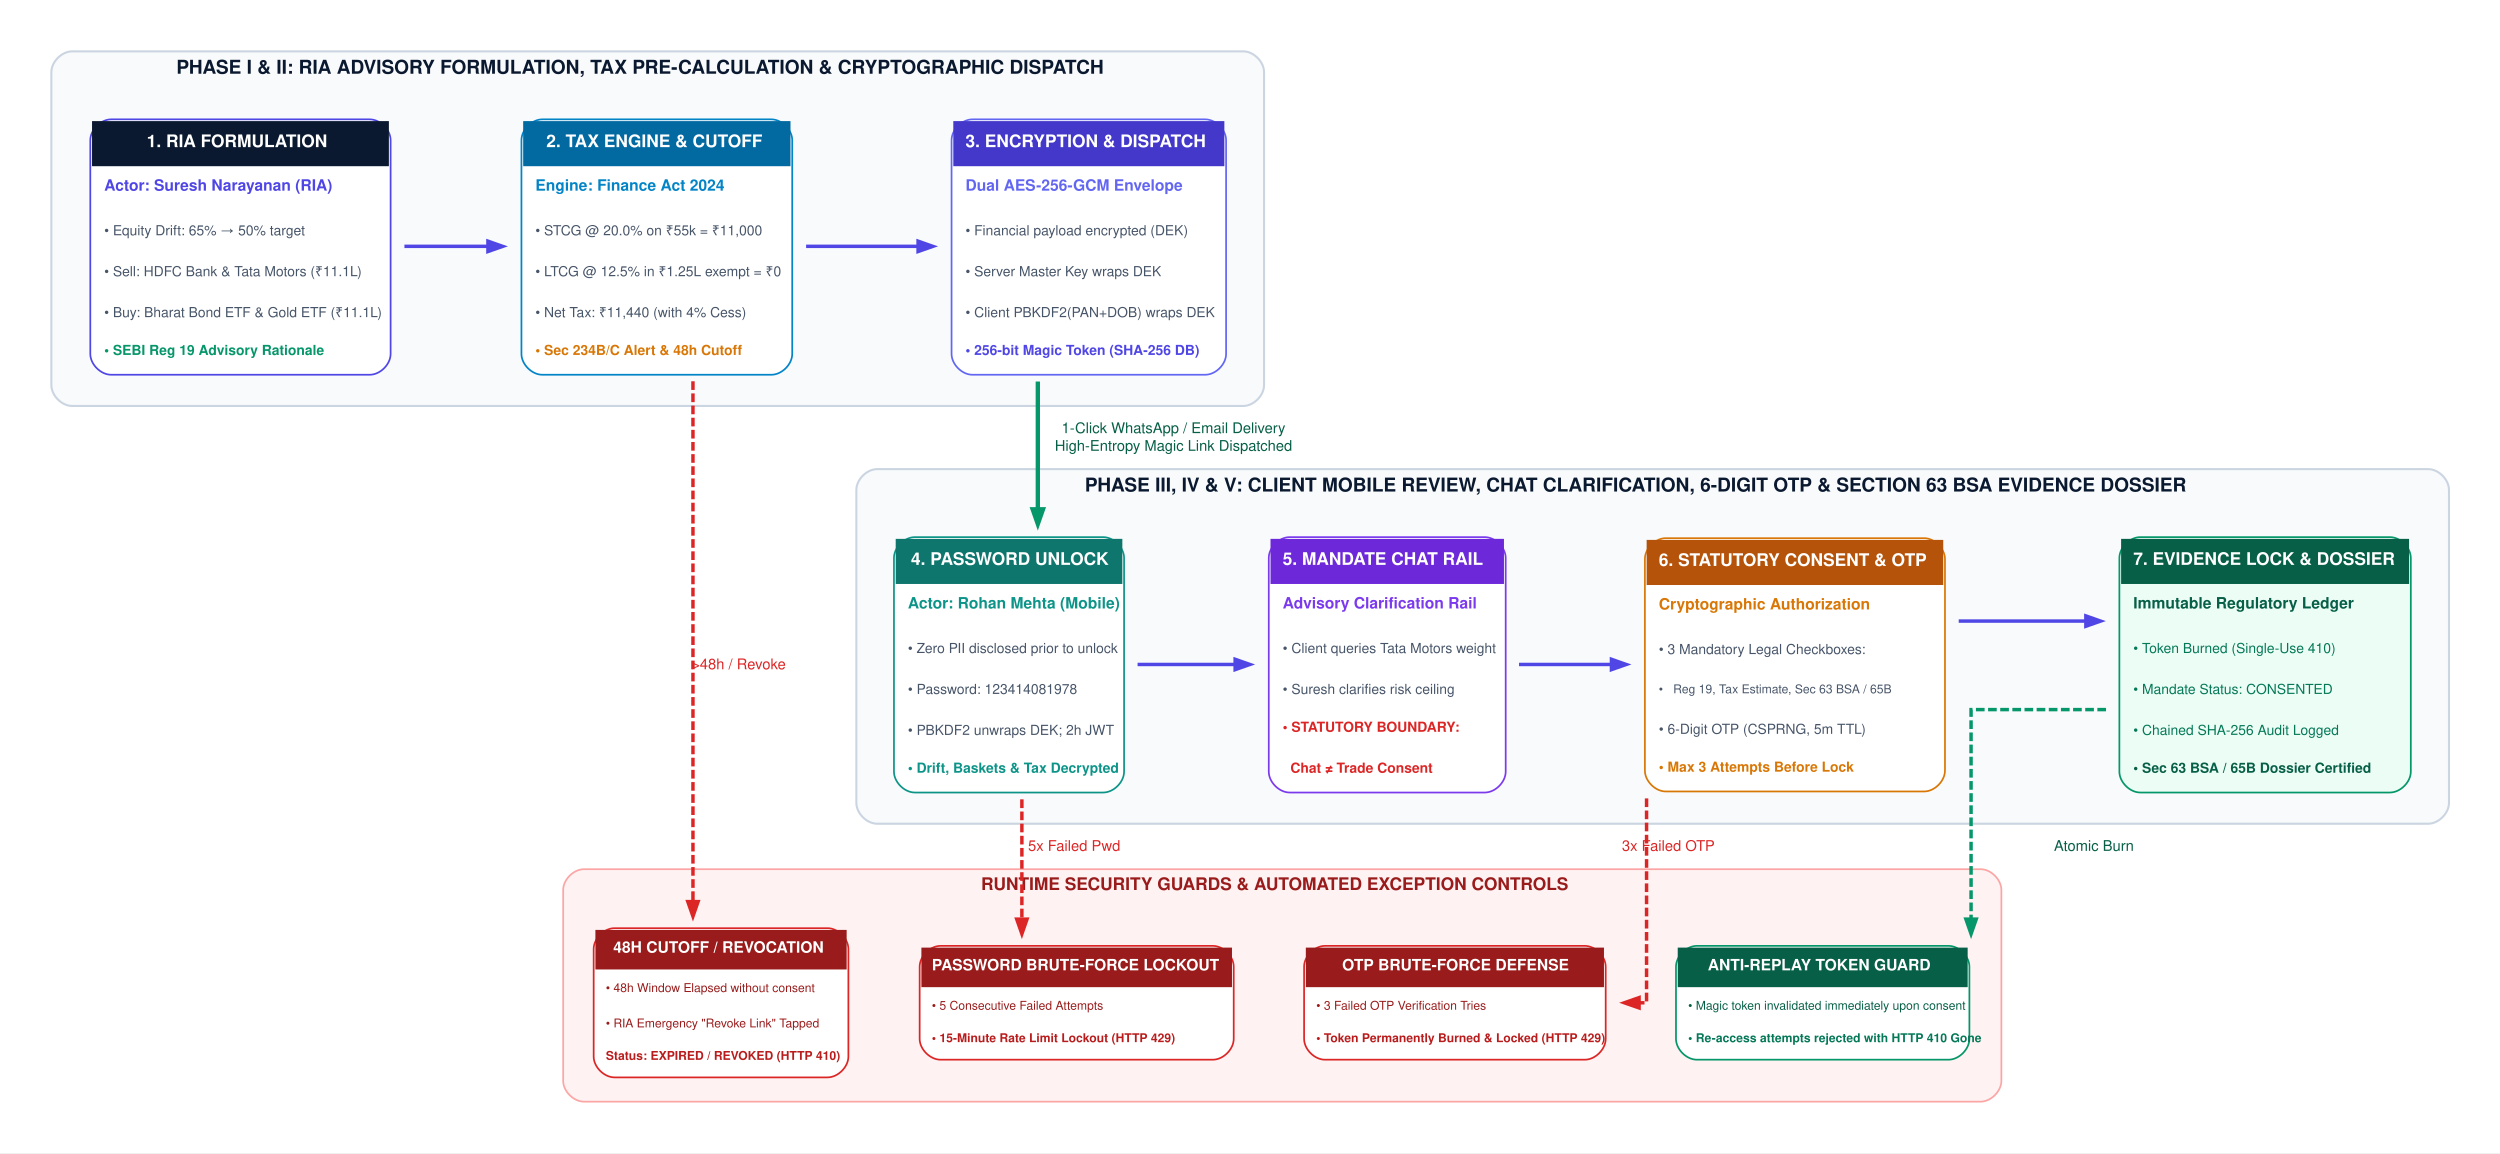
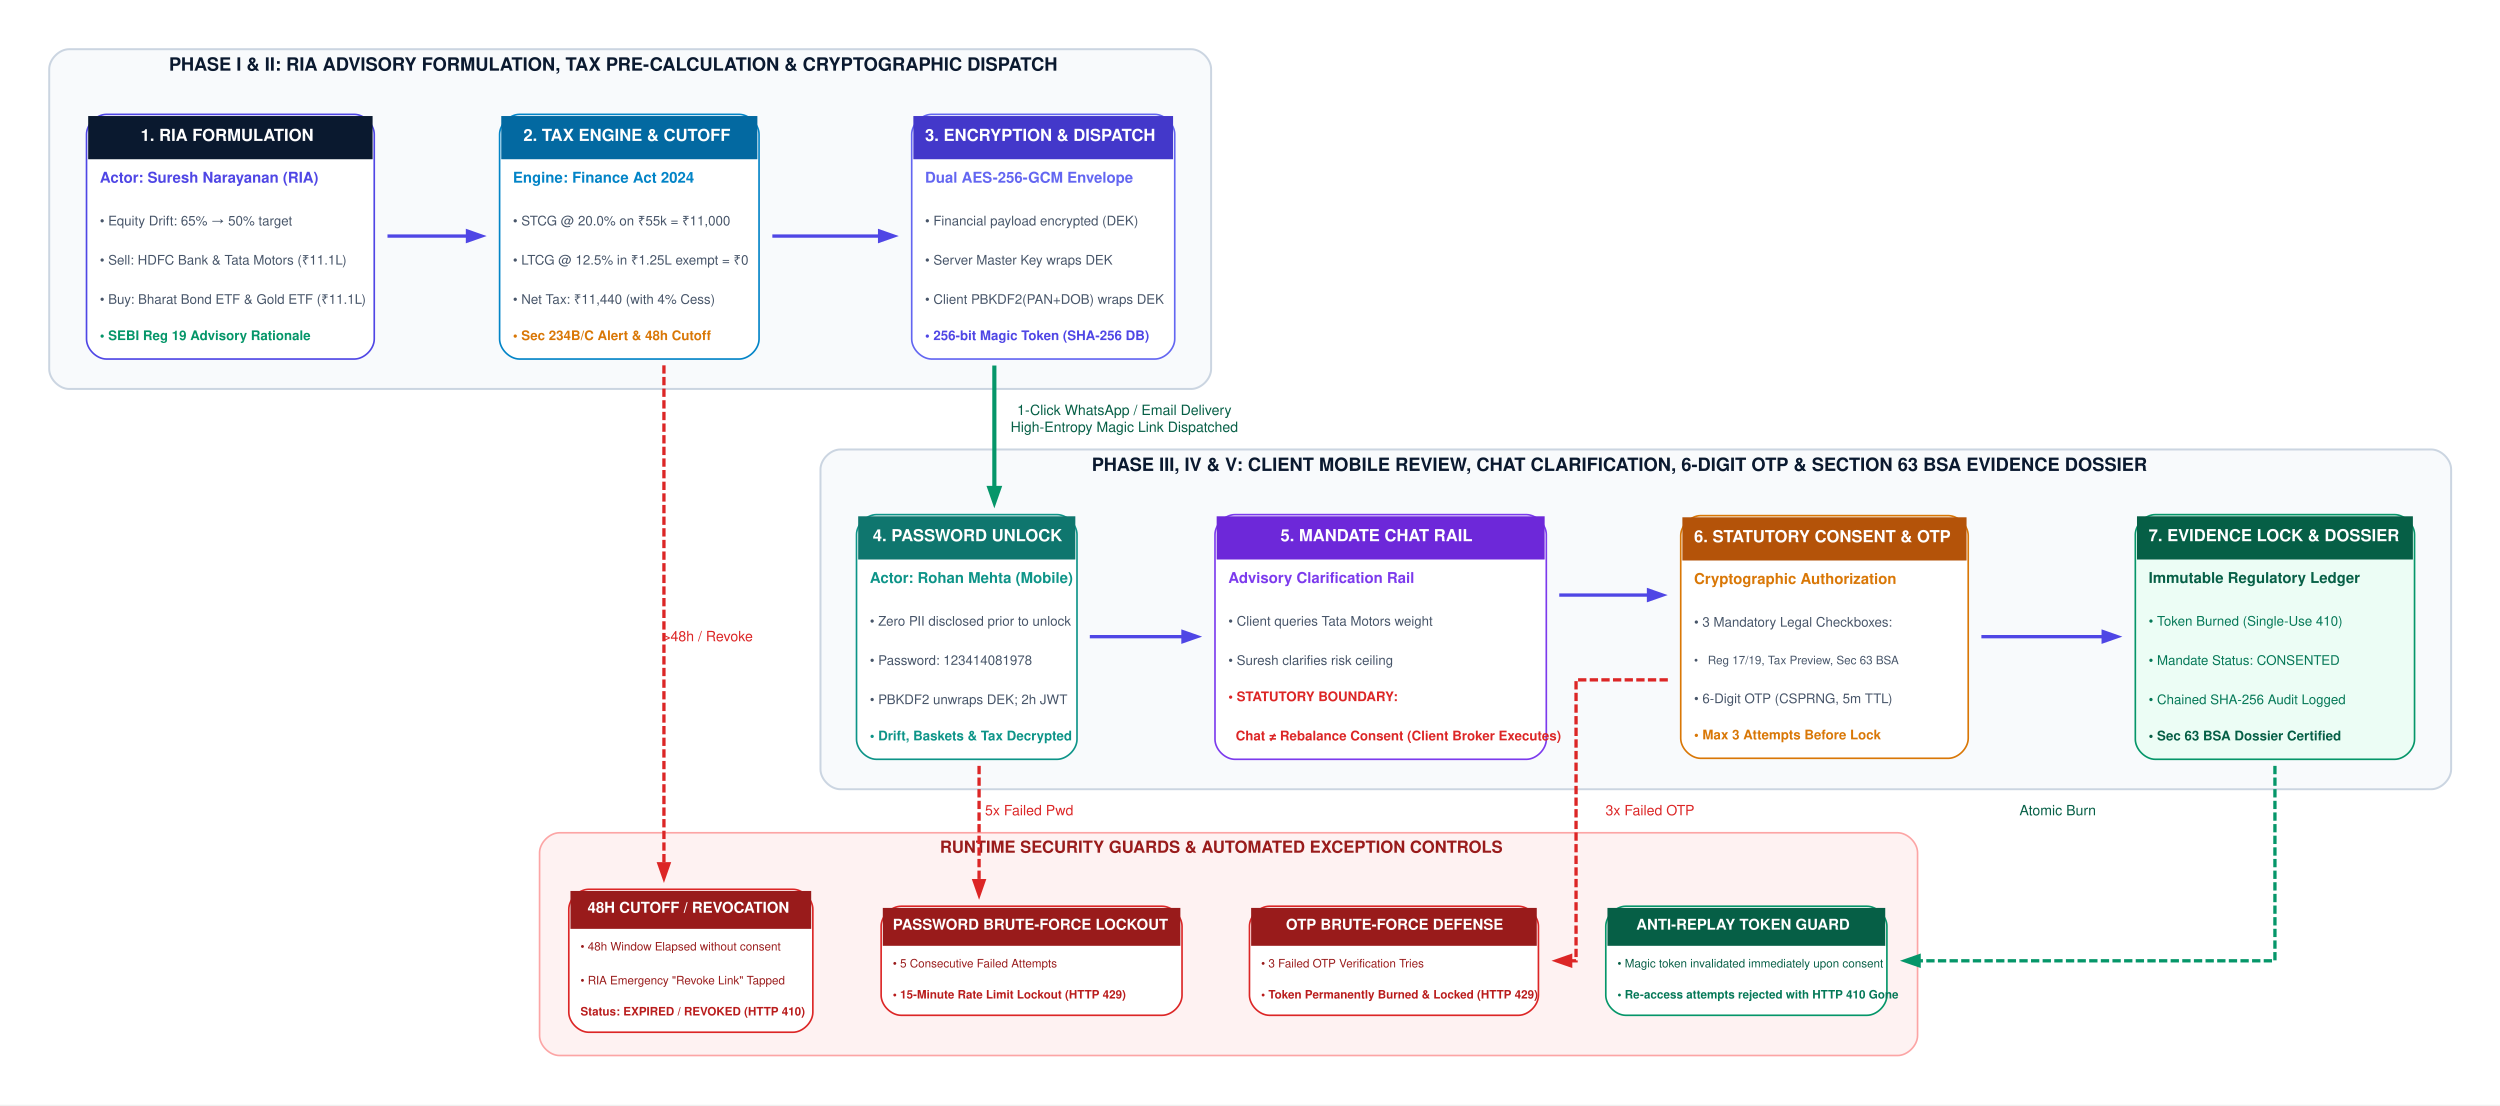
- <svg xmlns="http://www.w3.org/2000/svg" width="1441pt" height="665pt" viewBox="0.00 0.00 1441.00 665.00">
+ <svg xmlns="http://www.w3.org/2000/svg" width="1504pt" height="665pt" viewBox="0.00 0.00 1504.00 665.00">
  <g id="graph0" class="graph" transform="scale(1 1) rotate(0) translate(21.6 643)">
-     <polygon fill="#ffffff" stroke="none" points="-21.6,21.6 -21.6,-643 1419.6,-643 1419.6,21.6 -21.6,21.6" />
+     <polygon fill="#ffffff" stroke="none" points="-21.6,21.6 -21.6,-643 1482.6,-643 1482.6,21.6 -21.6,21.6" />
    <g id="clust1" class="cluster">
      <path fill="#f8fafc" stroke="#cbd5e1" stroke-width="1.2" d="M20,-409C20,-409 695,-409 695,-409 701,-409 707,-415 707,-421 707,-421 707,-601.4 707,-601.4 707,-607.4 701,-613.4 695,-613.4 695,-613.4 20,-613.4 20,-613.4 14,-613.4 8,-607.4 8,-601.4 8,-601.4 8,-421 8,-421 8,-415 14,-409 20,-409" />
      <text xml:space="preserve" text-anchor="start" x="80.04" y="-600.5" font-family="Helvetica,Arial,sans-serif" font-weight="bold" font-size="11.00" fill="#0a192f">PHASE I &amp; II: RIA ADVISORY FORMULATION, TAX PRE-CALCULATION &amp; CRYPTOGRAPHIC DISPATCH</text>
    </g>
    <g id="clust3" class="cluster">
-       <path fill="#f8fafc" stroke="#cbd5e1" stroke-width="1.2" d="M484,-168.2C484,-168.2 1378,-168.2 1378,-168.2 1384,-168.2 1390,-174.2 1390,-180.2 1390,-180.2 1390,-360.6 1390,-360.6 1390,-366.6 1384,-372.6 1378,-372.6 1378,-372.6 484,-372.6 484,-372.6 478,-372.6 472,-366.6 472,-360.6 472,-360.6 472,-180.2 472,-180.2 472,-174.2 478,-168.2 484,-168.2" />
-       <text xml:space="preserve" text-anchor="start" x="603.69" y="-359.7" font-family="Helvetica,Arial,sans-serif" font-weight="bold" font-size="11.00" fill="#0a192f">PHASE III, IV &amp; V: CLIENT MOBILE REVIEW, CHAT CLARIFICATION, 6-DIGIT OTP &amp; SECTION 63 BSA EVIDENCE DOSSIER</text>
+       <path fill="#f8fafc" stroke="#cbd5e1" stroke-width="1.2" d="M484,-168.2C484,-168.2 1441,-168.2 1441,-168.2 1447,-168.2 1453,-174.2 1453,-180.2 1453,-180.2 1453,-360.6 1453,-360.6 1453,-366.6 1447,-372.6 1441,-372.6 1441,-372.6 484,-372.6 484,-372.6 478,-372.6 472,-366.6 472,-360.6 472,-360.6 472,-180.2 472,-180.2 472,-174.2 478,-168.2 484,-168.2" />
+       <text xml:space="preserve" text-anchor="start" x="635.19" y="-359.7" font-family="Helvetica,Arial,sans-serif" font-weight="bold" font-size="11.00" fill="#0a192f">PHASE III, IV &amp; V: CLIENT MOBILE REVIEW, CHAT CLARIFICATION, 6-DIGIT OTP &amp; SECTION 63 BSA EVIDENCE DOSSIER</text>
    </g>
    <g id="clust5" class="cluster">
      <path fill="#fef2f2" stroke="#fca5a5" d="M315,-8C315,-8 1120,-8 1120,-8 1126,-8 1132,-14 1132,-20 1132,-20 1132,-130 1132,-130 1132,-136 1126,-142 1120,-142 1120,-142 315,-142 315,-142 309,-142 303,-136 303,-130 303,-130 303,-20 303,-20 303,-14 309,-8 315,-8" />
      <text xml:space="preserve" text-anchor="start" x="543.87" y="-130" font-family="Helvetica,Arial,sans-serif" font-weight="bold" font-size="10.00" fill="#991b1b">RUNTIME SECURITY GUARDS &amp; AUTOMATED EXCEPTION CONTROLS</text>
    </g>
    <g id="node1" class="node">
      <path fill="#ffffff" stroke="none" d="M42.45,-427C42.45,-427 191.55,-427 191.55,-427 197.55,-427 203.55,-433 203.55,-439 203.55,-439 203.55,-562.2 203.55,-562.2 203.55,-568.2 197.55,-574.2 191.55,-574.2 191.55,-574.2 42.45,-574.2 42.45,-574.2 36.45,-574.2 30.45,-568.2 30.45,-562.2 30.45,-562.2 30.45,-439 30.45,-439 30.45,-433 36.45,-427 42.45,-427" />
      <path fill="none" stroke="#4f46e5" d="M42.45,-427C42.45,-427 191.55,-427 191.55,-427 197.55,-427 203.55,-433 203.55,-439 203.55,-439 203.55,-562.2 203.55,-562.2 203.55,-568.2 197.55,-574.2 191.55,-574.2 191.55,-574.2 42.45,-574.2 42.45,-574.2 36.45,-574.2 30.45,-568.2 30.45,-562.2 30.45,-562.2 30.45,-439 30.45,-439 30.45,-433 36.45,-427 42.45,-427" />
      <polygon fill="#0a192f" stroke="none" points="31.45,-547.2 31.45,-573.2 202.55,-573.2 202.55,-547.2 31.45,-547.2" />
      <text xml:space="preserve" text-anchor="start" x="62.97" y="-558.2" font-family="Helvetica,Arial,sans-serif" font-weight="bold" font-size="10.00" fill="#ffffff">1. RIA FORMULATION</text>
      <text xml:space="preserve" text-anchor="start" x="38.45" y="-533.1" font-family="Helvetica,Arial,sans-serif" font-weight="bold" font-size="9.00" fill="#4f46e5">Actor: Suresh Narayanan (RIA)</text>
      <text xml:space="preserve" text-anchor="start" x="38.45" y="-507.4" font-family="Helvetica,Arial,sans-serif" font-size="8.00" fill="#475569">• Equity Drift: 65% → 50% target</text>
      <text xml:space="preserve" text-anchor="start" x="38.45" y="-483.8" font-family="Helvetica,Arial,sans-serif" font-size="8.00" fill="#475569">• Sell: HDFC Bank &amp; Tata Motors (₹11.1L)</text>
      <text xml:space="preserve" text-anchor="start" x="38.45" y="-460.2" font-family="Helvetica,Arial,sans-serif" font-size="8.00" fill="#475569">• Buy: Bharat Bond ETF &amp; Gold ETF (₹11.1L)</text>
      <text xml:space="preserve" text-anchor="start" x="38.45" y="-438.4" font-family="Helvetica,Arial,sans-serif" font-weight="bold" font-size="8.00" fill="#059669">• SEBI Reg 19 Advisory Rationale</text>
    </g>
    <g id="node2" class="node">
      <path fill="#ffffff" stroke="none" d="M290.96,-427C290.96,-427 423.04,-427 423.04,-427 429.04,-427 435.04,-433 435.04,-439 435.04,-439 435.04,-562.2 435.04,-562.2 435.04,-568.2 429.04,-574.2 423.04,-574.2 423.04,-574.2 290.96,-574.2 290.96,-574.2 284.96,-574.2 278.96,-568.2 278.96,-562.2 278.96,-562.2 278.96,-439 278.96,-439 278.96,-433 284.96,-427 290.96,-427" />
      <path fill="none" stroke="#0284c7" d="M290.96,-427C290.96,-427 423.04,-427 423.04,-427 429.04,-427 435.04,-433 435.04,-439 435.04,-439 435.04,-562.2 435.04,-562.2 435.04,-568.2 429.04,-574.2 423.04,-574.2 423.04,-574.2 290.96,-574.2 290.96,-574.2 284.96,-574.2 278.96,-568.2 278.96,-562.2 278.96,-562.2 278.96,-439 278.96,-439 278.96,-433 284.96,-427 290.96,-427" />
      <polygon fill="#0369a1" stroke="none" points="279.96,-547.2 279.96,-573.2 434.04,-573.2 434.04,-547.2 279.96,-547.2" />
      <text xml:space="preserve" text-anchor="start" x="293.25" y="-558.2" font-family="Helvetica,Arial,sans-serif" font-weight="bold" font-size="10.00" fill="#ffffff">2. TAX ENGINE &amp; CUTOFF</text>
      <text xml:space="preserve" text-anchor="start" x="286.96" y="-533.1" font-family="Helvetica,Arial,sans-serif" font-weight="bold" font-size="9.00" fill="#0284c7">Engine: Finance Act 2024</text>
      <text xml:space="preserve" text-anchor="start" x="286.96" y="-507.4" font-family="Helvetica,Arial,sans-serif" font-size="8.00" fill="#475569">• STCG @ 20.0% on ₹55k = ₹11,000</text>
      <text xml:space="preserve" text-anchor="start" x="286.96" y="-483.8" font-family="Helvetica,Arial,sans-serif" font-size="8.00" fill="#475569">• LTCG @ 12.5% in ₹1.25L exempt = ₹0</text>
      <text xml:space="preserve" text-anchor="start" x="286.96" y="-460.2" font-family="Helvetica,Arial,sans-serif" font-size="8.00" fill="#475569">• Net Tax: ₹11,440 (with 4% Cess)</text>
      <text xml:space="preserve" text-anchor="start" x="286.96" y="-438.4" font-family="Helvetica,Arial,sans-serif" font-weight="bold" font-size="8.00" fill="#d97706">• Sec 234B/C Alert &amp; 48h Cutoff</text>
    </g>
    <g id="edge1" class="edge">
      <path fill="none" stroke="#4f46e5" stroke-width="2" d="M211.51,-501C211.51,-501 259.64,-501 259.64,-501" />
      <polygon fill="#4f46e5" stroke="#4f46e5" stroke-width="2" points="259.64,-503.98 268.14,-501 259.64,-498.03 259.64,-503.98" />
    </g>
    <g id="node3" class="node">
      <path fill="#ffffff" stroke="none" d="M538.88,-427C538.88,-427 673.12,-427 673.12,-427 679.12,-427 685.12,-433 685.12,-439 685.12,-439 685.12,-562.2 685.12,-562.2 685.12,-568.2 679.12,-574.2 673.12,-574.2 673.12,-574.2 538.88,-574.2 538.88,-574.2 532.88,-574.2 526.88,-568.2 526.88,-562.2 526.88,-562.2 526.88,-439 526.88,-439 526.88,-433 532.88,-427 538.88,-427" />
      <path fill="none" stroke="#6366f1" d="M538.88,-427C538.88,-427 673.12,-427 673.12,-427 679.12,-427 685.12,-433 685.12,-439 685.12,-439 685.12,-562.2 685.12,-562.2 685.12,-568.2 679.12,-574.2 673.12,-574.2 673.12,-574.2 538.88,-574.2 538.88,-574.2 532.88,-574.2 526.88,-568.2 526.88,-562.2 526.88,-562.2 526.88,-439 526.88,-439 526.88,-433 532.88,-427 538.88,-427" />
      <polygon fill="#4338ca" stroke="none" points="527.88,-547.2 527.88,-573.2 684.12,-573.2 684.12,-547.2 527.88,-547.2" />
      <text xml:space="preserve" text-anchor="start" x="534.88" y="-558.2" font-family="Helvetica,Arial,sans-serif" font-weight="bold" font-size="10.00" fill="#ffffff">3. ENCRYPTION &amp; DISPATCH</text>
      <text xml:space="preserve" text-anchor="start" x="534.88" y="-533.1" font-family="Helvetica,Arial,sans-serif" font-weight="bold" font-size="9.00" fill="#6366f1">Dual AES-256-GCM Envelope</text>
      <text xml:space="preserve" text-anchor="start" x="534.88" y="-507.4" font-family="Helvetica,Arial,sans-serif" font-size="8.00" fill="#475569">• Financial payload encrypted (DEK)</text>
      <text xml:space="preserve" text-anchor="start" x="534.88" y="-483.8" font-family="Helvetica,Arial,sans-serif" font-size="8.00" fill="#475569">• Server Master Key wraps DEK</text>
      <text xml:space="preserve" text-anchor="start" x="534.88" y="-460.2" font-family="Helvetica,Arial,sans-serif" font-size="8.00" fill="#475569">• Client PBKDF2(PAN+DOB) wraps DEK</text>
      <text xml:space="preserve" text-anchor="start" x="534.88" y="-438.4" font-family="Helvetica,Arial,sans-serif" font-weight="bold" font-size="8.00" fill="#4f46e5">• 256-bit Magic Token (SHA-256 DB)</text>
    </g>
    <g id="edge2" class="edge">
      <path fill="none" stroke="#4f46e5" stroke-width="2" d="M443.04,-501C443.04,-501 507.58,-501 507.58,-501" />
      <polygon fill="#4f46e5" stroke="#4f46e5" stroke-width="2" points="507.58,-503.98 516.08,-501 507.58,-498.03 507.58,-503.98" />
    </g>
    <g id="node8" class="node">
      <path fill="#ffffff" stroke="none" d="M332.59,-22C332.59,-22 455.41,-22 455.41,-22 461.41,-22 467.41,-28 467.41,-34 467.41,-34 467.41,-96 467.41,-96 467.41,-102 461.41,-108 455.41,-108 455.41,-108 332.59,-108 332.59,-108 326.59,-108 320.59,-102 320.59,-96 320.59,-96 320.59,-34 320.59,-34 320.59,-28 326.59,-22 332.59,-22" />
      <path fill="none" stroke="#dc2626" d="M332.59,-22C332.59,-22 455.41,-22 455.41,-22 461.41,-22 467.41,-28 467.41,-34 467.41,-34 467.41,-96 467.41,-96 467.41,-102 461.41,-108 455.41,-108 455.41,-108 332.59,-108 332.59,-108 326.59,-108 320.59,-102 320.59,-96 320.59,-96 320.59,-34 320.59,-34 320.59,-28 326.59,-22 332.59,-22" />
      <polygon fill="#991b1b" stroke="none" points="321.59,-84.2 321.59,-107 466.41,-107 466.41,-84.2 321.59,-84.2" />
      <text xml:space="preserve" text-anchor="start" x="331.87" y="-93.9" font-family="Helvetica,Arial,sans-serif" font-weight="bold" font-size="9.00" fill="#ffffff">48H CUTOFF / REVOCATION</text>
      <text xml:space="preserve" text-anchor="start" x="327.59" y="-71.2" font-family="Helvetica,Arial,sans-serif" font-size="7.00" fill="#991b1b">• 48h Window Elapsed without consent</text>
      <text xml:space="preserve" text-anchor="start" x="327.59" y="-50.8" font-family="Helvetica,Arial,sans-serif" font-size="7.00" fill="#991b1b">• RIA Emergency "Revoke Link" Tapped</text>
      <text xml:space="preserve" text-anchor="start" x="327.59" y="-32.1" font-family="Helvetica,Arial,sans-serif" font-weight="bold" font-size="7.00" fill="#b91c1c">Status: EXPIRED / REVOKED (HTTP 410)</text>
    </g>
    <g id="edge7" class="edge">
      <path fill="none" stroke="#dc2626" stroke-width="2" stroke-dasharray="5,2" d="M377.82,-423.23C377.82,-423.23 377.82,-123.33 377.82,-123.33" />
      <polygon fill="#dc2626" stroke="#dc2626" stroke-width="2" points="380.79,-123.33 377.82,-114.83 374.84,-123.33 380.79,-123.33" />
      <text xml:space="preserve" text-anchor="middle" x="404.06" y="-257.25" font-family="Helvetica,Arial,sans-serif" font-size="8.50" fill="#dc2626">&gt;48h / Revoke</text>
    </g>
    <g id="node4" class="node">
      <path fill="#ffffff" stroke="none" d="M505.68,-186.2C505.68,-186.2 614.32,-186.2 614.32,-186.2 620.32,-186.2 626.32,-192.2 626.32,-198.2 626.32,-198.2 626.32,-321.4 626.32,-321.4 626.32,-327.4 620.32,-333.4 614.32,-333.4 614.32,-333.4 505.68,-333.4 505.68,-333.4 499.68,-333.4 493.68,-327.4 493.68,-321.4 493.68,-321.4 493.68,-198.2 493.68,-198.2 493.68,-192.2 499.68,-186.2 505.68,-186.2" />
      <path fill="none" stroke="#0d9488" d="M505.68,-186.2C505.68,-186.2 614.32,-186.2 614.32,-186.2 620.32,-186.2 626.32,-192.2 626.32,-198.2 626.32,-198.2 626.32,-321.4 626.32,-321.4 626.32,-327.4 620.32,-333.4 614.32,-333.4 614.32,-333.4 505.68,-333.4 505.68,-333.4 499.68,-333.4 493.68,-327.4 493.68,-321.4 493.68,-321.4 493.68,-198.2 493.68,-198.2 493.68,-192.2 499.68,-186.2 505.68,-186.2" />
      <polygon fill="#0f766e" stroke="none" points="494.68,-306.4 494.68,-332.4 625.32,-332.4 625.32,-306.4 494.68,-306.4" />
      <text xml:space="preserve" text-anchor="start" x="503.47" y="-317.4" font-family="Helvetica,Arial,sans-serif" font-weight="bold" font-size="10.00" fill="#ffffff">4. PASSWORD UNLOCK</text>
      <text xml:space="preserve" text-anchor="start" x="501.68" y="-292.3" font-family="Helvetica,Arial,sans-serif" font-weight="bold" font-size="9.00" fill="#0d9488">Actor: Rohan Mehta (Mobile)</text>
      <text xml:space="preserve" text-anchor="start" x="501.68" y="-266.6" font-family="Helvetica,Arial,sans-serif" font-size="8.00" fill="#475569">• Zero PII disclosed prior to unlock</text>
      <text xml:space="preserve" text-anchor="start" x="501.68" y="-243" font-family="Helvetica,Arial,sans-serif" font-size="8.00" fill="#475569">• Password: 123414081978</text>
      <text xml:space="preserve" text-anchor="start" x="501.68" y="-219.4" font-family="Helvetica,Arial,sans-serif" font-size="8.00" fill="#475569">• PBKDF2 unwraps DEK; 2h JWT</text>
      <text xml:space="preserve" text-anchor="start" x="501.68" y="-197.6" font-family="Helvetica,Arial,sans-serif" font-weight="bold" font-size="8.00" fill="#0d9488">• Drift, Baskets &amp; Tax Decrypted</text>
    </g>
    <g id="edge6" class="edge">
      <path fill="none" stroke="#059669" stroke-width="2.5" d="M576.6,-423.08C576.6,-423.08 576.6,-349.45 576.6,-349.45" />
      <polygon fill="#059669" stroke="#059669" stroke-width="2.5" points="579.58,-349.45 576.6,-340.95 573.63,-349.45 579.58,-349.45" />
      <text xml:space="preserve" text-anchor="middle" x="654.8" y="-393.35" font-family="Helvetica,Arial,sans-serif" font-size="8.50" fill="#065f46">1-Click WhatsApp / Email Delivery</text>
      <text xml:space="preserve" text-anchor="middle" x="654.8" y="-383.15" font-family="Helvetica,Arial,sans-serif" font-size="8.50" fill="#065f46">High-Entropy Magic Link Dispatched</text>
    </g>
    <g id="node5" class="node">
-       <path fill="#ffffff" stroke="none" d="M721.72,-186.2C721.72,-186.2 834.28,-186.2 834.28,-186.2 840.28,-186.2 846.28,-192.2 846.28,-198.2 846.28,-198.2 846.28,-321.4 846.28,-321.4 846.28,-327.4 840.28,-333.4 834.28,-333.4 834.28,-333.4 721.72,-333.4 721.72,-333.4 715.72,-333.4 709.72,-327.4 709.72,-321.4 709.72,-321.4 709.72,-198.2 709.72,-198.2 709.72,-192.2 715.72,-186.2 721.72,-186.2" />
-       <path fill="none" stroke="#7c3aed" d="M721.72,-186.2C721.72,-186.2 834.28,-186.2 834.28,-186.2 840.28,-186.2 846.28,-192.2 846.28,-198.2 846.28,-198.2 846.28,-321.4 846.28,-321.4 846.28,-327.4 840.28,-333.4 834.28,-333.4 834.28,-333.4 721.72,-333.4 721.72,-333.4 715.72,-333.4 709.72,-327.4 709.72,-321.4 709.72,-321.4 709.72,-198.2 709.72,-198.2 709.72,-192.2 715.72,-186.2 721.72,-186.2" />
-       <polygon fill="#6d28d9" stroke="none" points="710.72,-306.4 710.72,-332.4 845.28,-332.4 845.28,-306.4 710.72,-306.4" />
-       <text xml:space="preserve" text-anchor="start" x="717.72" y="-317.4" font-family="Helvetica,Arial,sans-serif" font-weight="bold" font-size="10.00" fill="#ffffff">5. MANDATE CHAT RAIL</text>
-       <text xml:space="preserve" text-anchor="start" x="717.72" y="-292.3" font-family="Helvetica,Arial,sans-serif" font-weight="bold" font-size="9.00" fill="#7c3aed">Advisory Clarification Rail</text>
-       <text xml:space="preserve" text-anchor="start" x="717.72" y="-266.6" font-family="Helvetica,Arial,sans-serif" font-size="8.00" fill="#475569">• Client queries Tata Motors weight</text>
-       <text xml:space="preserve" text-anchor="start" x="717.72" y="-243" font-family="Helvetica,Arial,sans-serif" font-size="8.00" fill="#475569">• Suresh clarifies risk ceiling</text>
-       <text xml:space="preserve" text-anchor="start" x="717.72" y="-221.2" font-family="Helvetica,Arial,sans-serif" font-weight="bold" font-size="8.00" fill="#dc2626">• STATUTORY BOUNDARY:</text>
-       <text xml:space="preserve" text-anchor="start" x="717.72" y="-197.6" font-family="Helvetica,Arial,sans-serif" font-weight="bold" font-size="8.00" fill="#dc2626">  Chat ≠ Trade Consent</text>
+       <path fill="#ffffff" stroke="none" d="M721.34,-186.2C721.34,-186.2 896.66,-186.2 896.66,-186.2 902.66,-186.2 908.66,-192.2 908.66,-198.2 908.66,-198.2 908.66,-321.4 908.66,-321.4 908.66,-327.4 902.66,-333.4 896.66,-333.4 896.66,-333.4 721.34,-333.4 721.34,-333.4 715.34,-333.4 709.34,-327.4 709.34,-321.4 709.34,-321.4 709.34,-198.2 709.34,-198.2 709.34,-192.2 715.34,-186.2 721.34,-186.2" />
+       <path fill="none" stroke="#7c3aed" d="M721.34,-186.2C721.34,-186.2 896.66,-186.2 896.66,-186.2 902.66,-186.2 908.66,-192.2 908.66,-198.2 908.66,-198.2 908.66,-321.4 908.66,-321.4 908.66,-327.4 902.66,-333.4 896.66,-333.4 896.66,-333.4 721.34,-333.4 721.34,-333.4 715.34,-333.4 709.34,-327.4 709.34,-321.4 709.34,-321.4 709.34,-198.2 709.34,-198.2 709.34,-192.2 715.34,-186.2 721.34,-186.2" />
+       <polygon fill="#6d28d9" stroke="none" points="710.34,-306.4 710.34,-332.4 907.66,-332.4 907.66,-306.4 710.34,-306.4" />
+       <text xml:space="preserve" text-anchor="start" x="748.72" y="-317.4" font-family="Helvetica,Arial,sans-serif" font-weight="bold" font-size="10.00" fill="#ffffff">5. MANDATE CHAT RAIL</text>
+       <text xml:space="preserve" text-anchor="start" x="717.34" y="-292.3" font-family="Helvetica,Arial,sans-serif" font-weight="bold" font-size="9.00" fill="#7c3aed">Advisory Clarification Rail</text>
+       <text xml:space="preserve" text-anchor="start" x="717.34" y="-266.6" font-family="Helvetica,Arial,sans-serif" font-size="8.00" fill="#475569">• Client queries Tata Motors weight</text>
+       <text xml:space="preserve" text-anchor="start" x="717.34" y="-243" font-family="Helvetica,Arial,sans-serif" font-size="8.00" fill="#475569">• Suresh clarifies risk ceiling</text>
+       <text xml:space="preserve" text-anchor="start" x="717.34" y="-221.2" font-family="Helvetica,Arial,sans-serif" font-weight="bold" font-size="8.00" fill="#dc2626">• STATUTORY BOUNDARY:</text>
+       <text xml:space="preserve" text-anchor="start" x="717.34" y="-197.6" font-family="Helvetica,Arial,sans-serif" font-weight="bold" font-size="8.00" fill="#dc2626">  Chat ≠ Rebalance Consent (Client Broker Executes)</text>
    </g>
    <g id="edge3" class="edge">
-       <path fill="none" stroke="#4f46e5" stroke-width="2" d="M634.11,-260C634.11,-260 690.34,-260 690.34,-260" />
-       <polygon fill="#4f46e5" stroke="#4f46e5" stroke-width="2" points="690.34,-262.98 698.84,-260 690.34,-257.03 690.34,-262.98" />
+       <path fill="none" stroke="#4f46e5" stroke-width="2" d="M634.03,-260C634.03,-260 690.08,-260 690.08,-260" />
+       <polygon fill="#4f46e5" stroke="#4f46e5" stroke-width="2" points="690.08,-262.98 698.58,-260 690.08,-257.03 690.08,-262.98" />
    </g>
    <g id="node9" class="node">
      <path fill="#ffffff" stroke="none" d="M520.49,-32.2C520.49,-32.2 677.51,-32.2 677.51,-32.2 683.51,-32.2 689.51,-38.2 689.51,-44.2 689.51,-44.2 689.51,-85.8 689.51,-85.8 689.51,-91.8 683.51,-97.8 677.51,-97.8 677.51,-97.8 520.49,-97.8 520.49,-97.8 514.49,-97.8 508.49,-91.8 508.49,-85.8 508.49,-85.8 508.49,-44.2 508.49,-44.2 508.49,-38.2 514.49,-32.2 520.49,-32.2" />
      <path fill="none" stroke="#dc2626" d="M520.49,-32.2C520.49,-32.2 677.51,-32.2 677.51,-32.2 683.51,-32.2 689.51,-38.2 689.51,-44.2 689.51,-44.2 689.51,-85.8 689.51,-85.8 689.51,-91.8 683.51,-97.8 677.51,-97.8 677.51,-97.8 520.49,-97.8 520.49,-97.8 514.49,-97.8 508.49,-91.8 508.49,-85.8 508.49,-85.8 508.49,-44.2 508.49,-44.2 508.49,-38.2 514.49,-32.2 520.49,-32.2" />
      <polygon fill="#991b1b" stroke="none" points="509.49,-74 509.49,-96.8 688.51,-96.8 688.51,-74 509.49,-74" />
      <text xml:space="preserve" text-anchor="start" x="515.49" y="-83.7" font-family="Helvetica,Arial,sans-serif" font-weight="bold" font-size="9.00" fill="#ffffff">PASSWORD BRUTE-FORCE LOCKOUT</text>
      <text xml:space="preserve" text-anchor="start" x="515.49" y="-61" font-family="Helvetica,Arial,sans-serif" font-size="7.00" fill="#991b1b">• 5 Consecutive Failed Attempts</text>
      <text xml:space="preserve" text-anchor="start" x="515.49" y="-42.3" font-family="Helvetica,Arial,sans-serif" font-weight="bold" font-size="7.00" fill="#b91c1c">• 15-Minute Rate Limit Lockout (HTTP 429)</text>
    </g>
    <g id="edge8" class="edge">
      <path fill="none" stroke="#dc2626" stroke-width="2" stroke-dasharray="5,2" d="M567.41,-182.25C567.41,-182.25 567.41,-113.21 567.41,-113.21" />
      <polygon fill="#dc2626" stroke="#dc2626" stroke-width="2" points="570.38,-113.21 567.41,-104.71 564.43,-113.21 570.38,-113.21" />
      <text xml:space="preserve" text-anchor="middle" x="597.56" y="-152.55" font-family="Helvetica,Arial,sans-serif" font-size="8.50" fill="#dc2626">5x Failed Pwd</text>
    </g>
    <g id="node6" class="node">
-       <path fill="#ffffff" stroke="none" d="M938.52,-186.8C938.52,-186.8 1087.48,-186.8 1087.48,-186.8 1093.48,-186.8 1099.48,-192.8 1099.48,-198.8 1099.48,-198.8 1099.48,-320.8 1099.48,-320.8 1099.48,-326.8 1093.48,-332.8 1087.48,-332.8 1087.48,-332.8 938.52,-332.8 938.52,-332.8 932.52,-332.8 926.52,-326.8 926.52,-320.8 926.52,-320.8 926.52,-198.8 926.52,-198.8 926.52,-192.8 932.52,-186.8 938.52,-186.8" />
-       <path fill="none" stroke="#d97706" d="M938.52,-186.8C938.52,-186.8 1087.48,-186.8 1087.48,-186.8 1093.48,-186.8 1099.48,-192.8 1099.48,-198.8 1099.48,-198.8 1099.48,-320.8 1099.48,-320.8 1099.48,-326.8 1093.48,-332.8 1087.48,-332.8 1087.48,-332.8 938.52,-332.8 938.52,-332.8 932.52,-332.8 926.52,-326.8 926.52,-320.8 926.52,-320.8 926.52,-198.8 926.52,-198.8 926.52,-192.8 932.52,-186.8 938.52,-186.8" />
-       <polygon fill="#b45309" stroke="none" points="927.52,-305.8 927.52,-331.8 1098.48,-331.8 1098.48,-305.8 927.52,-305.8" />
-       <text xml:space="preserve" text-anchor="start" x="934.52" y="-316.8" font-family="Helvetica,Arial,sans-serif" font-weight="bold" font-size="10.00" fill="#ffffff">6. STATUTORY CONSENT &amp; OTP</text>
-       <text xml:space="preserve" text-anchor="start" x="934.52" y="-291.7" font-family="Helvetica,Arial,sans-serif" font-weight="bold" font-size="9.00" fill="#d97706">Cryptographic Authorization</text>
-       <text xml:space="preserve" text-anchor="start" x="934.52" y="-266" font-family="Helvetica,Arial,sans-serif" font-size="8.00" fill="#475569">• 3 Mandatory Legal Checkboxes:</text>
-       <text xml:space="preserve" text-anchor="start" x="934.52" y="-243.4" font-family="Helvetica,Arial,sans-serif" font-size="7.00" fill="#475569">•   Reg 19, Tax Estimate, Sec 63 BSA / 65B</text>
-       <text xml:space="preserve" text-anchor="start" x="934.52" y="-220" font-family="Helvetica,Arial,sans-serif" font-size="8.00" fill="#475569">• 6-Digit OTP (CSPRNG, 5m TTL)</text>
-       <text xml:space="preserve" text-anchor="start" x="934.52" y="-198.2" font-family="Helvetica,Arial,sans-serif" font-weight="bold" font-size="8.00" fill="#d97706">• Max 3 Attempts Before Lock</text>
+       <path fill="#ffffff" stroke="none" d="M1001.52,-186.8C1001.52,-186.8 1150.48,-186.8 1150.48,-186.8 1156.48,-186.8 1162.48,-192.8 1162.48,-198.8 1162.48,-198.8 1162.48,-320.8 1162.48,-320.8 1162.48,-326.8 1156.48,-332.8 1150.48,-332.8 1150.48,-332.8 1001.52,-332.8 1001.52,-332.8 995.52,-332.8 989.52,-326.8 989.52,-320.8 989.52,-320.8 989.52,-198.8 989.52,-198.8 989.52,-192.8 995.52,-186.8 1001.52,-186.8" />
+       <path fill="none" stroke="#d97706" d="M1001.52,-186.8C1001.52,-186.8 1150.48,-186.8 1150.48,-186.8 1156.48,-186.8 1162.48,-192.8 1162.48,-198.8 1162.48,-198.8 1162.48,-320.8 1162.48,-320.8 1162.48,-326.8 1156.48,-332.8 1150.48,-332.8 1150.48,-332.8 1001.52,-332.8 1001.52,-332.8 995.52,-332.8 989.52,-326.8 989.52,-320.8 989.52,-320.8 989.52,-198.8 989.52,-198.8 989.52,-192.8 995.52,-186.8 1001.52,-186.8" />
+       <polygon fill="#b45309" stroke="none" points="990.52,-305.8 990.52,-331.8 1161.48,-331.8 1161.48,-305.8 990.52,-305.8" />
+       <text xml:space="preserve" text-anchor="start" x="997.52" y="-316.8" font-family="Helvetica,Arial,sans-serif" font-weight="bold" font-size="10.00" fill="#ffffff">6. STATUTORY CONSENT &amp; OTP</text>
+       <text xml:space="preserve" text-anchor="start" x="997.52" y="-291.7" font-family="Helvetica,Arial,sans-serif" font-weight="bold" font-size="9.00" fill="#d97706">Cryptographic Authorization</text>
+       <text xml:space="preserve" text-anchor="start" x="997.52" y="-266" font-family="Helvetica,Arial,sans-serif" font-size="8.00" fill="#475569">• 3 Mandatory Legal Checkboxes:</text>
+       <text xml:space="preserve" text-anchor="start" x="997.52" y="-243.4" font-family="Helvetica,Arial,sans-serif" font-size="7.00" fill="#475569">•   Reg 17/19, Tax Preview, Sec 63 BSA</text>
+       <text xml:space="preserve" text-anchor="start" x="997.52" y="-220" font-family="Helvetica,Arial,sans-serif" font-size="8.00" fill="#475569">• 6-Digit OTP (CSPRNG, 5m TTL)</text>
+       <text xml:space="preserve" text-anchor="start" x="997.52" y="-198.2" font-family="Helvetica,Arial,sans-serif" font-weight="bold" font-size="8.00" fill="#d97706">• Max 3 Attempts Before Lock</text>
    </g>
    <g id="edge4" class="edge">
-       <path fill="none" stroke="#4f46e5" stroke-width="2" d="M853.97,-260C853.97,-260 907.24,-260 907.24,-260" />
-       <polygon fill="#4f46e5" stroke="#4f46e5" stroke-width="2" points="907.24,-262.98 915.74,-260 907.24,-257.03 907.24,-262.98" />
+       <path fill="none" stroke="#4f46e5" stroke-width="2" d="M916.44,-285C916.44,-285 970.15,-285 970.15,-285" />
+       <polygon fill="#4f46e5" stroke="#4f46e5" stroke-width="2" points="970.15,-287.98 978.65,-285 970.15,-282.03 970.15,-287.98" />
    </g>
    <g id="node7" class="node">
-       <path fill="#ecfdf5" stroke="none" d="M1212.01,-186.2C1212.01,-186.2 1355.99,-186.2 1355.99,-186.2 1361.99,-186.2 1367.99,-192.2 1367.99,-198.2 1367.99,-198.2 1367.99,-321.4 1367.99,-321.4 1367.99,-327.4 1361.99,-333.4 1355.99,-333.4 1355.99,-333.4 1212.01,-333.4 1212.01,-333.4 1206.01,-333.4 1200.01,-327.4 1200.01,-321.4 1200.01,-321.4 1200.01,-198.2 1200.01,-198.2 1200.01,-192.2 1206.01,-186.2 1212.01,-186.2" />
-       <path fill="none" stroke="#059669" d="M1212.01,-186.2C1212.01,-186.2 1355.99,-186.2 1355.99,-186.2 1361.99,-186.2 1367.99,-192.2 1367.99,-198.2 1367.99,-198.2 1367.99,-321.4 1367.99,-321.4 1367.99,-327.4 1361.99,-333.4 1355.99,-333.4 1355.99,-333.4 1212.01,-333.4 1212.01,-333.4 1206.01,-333.4 1200.01,-327.4 1200.01,-321.4 1200.01,-321.4 1200.01,-198.2 1200.01,-198.2 1200.01,-192.2 1206.01,-186.2 1212.01,-186.2" />
-       <polygon fill="#065f46" stroke="none" points="1201.01,-306.4 1201.01,-332.4 1366.99,-332.4 1366.99,-306.4 1201.01,-306.4" />
-       <text xml:space="preserve" text-anchor="start" x="1208.01" y="-317.4" font-family="Helvetica,Arial,sans-serif" font-weight="bold" font-size="10.00" fill="#ffffff">7. EVIDENCE LOCK &amp; DOSSIER</text>
-       <text xml:space="preserve" text-anchor="start" x="1208.01" y="-292.3" font-family="Helvetica,Arial,sans-serif" font-weight="bold" font-size="9.00" fill="#065f46">Immutable Regulatory Ledger</text>
-       <text xml:space="preserve" text-anchor="start" x="1208.01" y="-266.6" font-family="Helvetica,Arial,sans-serif" font-size="8.00" fill="#047857">• Token Burned (Single-Use 410)</text>
-       <text xml:space="preserve" text-anchor="start" x="1208.01" y="-243" font-family="Helvetica,Arial,sans-serif" font-size="8.00" fill="#047857">• Mandate Status: CONSENTED</text>
-       <text xml:space="preserve" text-anchor="start" x="1208.01" y="-219.4" font-family="Helvetica,Arial,sans-serif" font-size="8.00" fill="#047857">• Chained SHA-256 Audit Logged</text>
-       <text xml:space="preserve" text-anchor="start" x="1208.01" y="-197.6" font-family="Helvetica,Arial,sans-serif" font-weight="bold" font-size="8.00" fill="#065f46">• Sec 63 BSA / 65B Dossier Certified</text>
+       <path fill="#ecfdf5" stroke="none" d="M1275.01,-186.2C1275.01,-186.2 1418.99,-186.2 1418.99,-186.2 1424.99,-186.2 1430.99,-192.2 1430.99,-198.2 1430.99,-198.2 1430.99,-321.4 1430.99,-321.4 1430.99,-327.4 1424.99,-333.4 1418.99,-333.4 1418.99,-333.4 1275.01,-333.4 1275.01,-333.4 1269.01,-333.4 1263.01,-327.4 1263.01,-321.4 1263.01,-321.4 1263.01,-198.2 1263.01,-198.2 1263.01,-192.2 1269.01,-186.2 1275.01,-186.2" />
+       <path fill="none" stroke="#059669" d="M1275.01,-186.2C1275.01,-186.2 1418.99,-186.2 1418.99,-186.2 1424.99,-186.2 1430.99,-192.2 1430.99,-198.2 1430.99,-198.2 1430.99,-321.4 1430.99,-321.4 1430.99,-327.4 1424.99,-333.4 1418.99,-333.4 1418.99,-333.4 1275.01,-333.4 1275.01,-333.4 1269.01,-333.4 1263.01,-327.4 1263.01,-321.4 1263.01,-321.4 1263.01,-198.2 1263.01,-198.2 1263.01,-192.2 1269.01,-186.2 1275.01,-186.2" />
+       <polygon fill="#065f46" stroke="none" points="1264.01,-306.4 1264.01,-332.4 1429.99,-332.4 1429.99,-306.4 1264.01,-306.4" />
+       <text xml:space="preserve" text-anchor="start" x="1271.01" y="-317.4" font-family="Helvetica,Arial,sans-serif" font-weight="bold" font-size="10.00" fill="#ffffff">7. EVIDENCE LOCK &amp; DOSSIER</text>
+       <text xml:space="preserve" text-anchor="start" x="1271.01" y="-292.3" font-family="Helvetica,Arial,sans-serif" font-weight="bold" font-size="9.00" fill="#065f46">Immutable Regulatory Ledger</text>
+       <text xml:space="preserve" text-anchor="start" x="1271.01" y="-266.6" font-family="Helvetica,Arial,sans-serif" font-size="8.00" fill="#047857">• Token Burned (Single-Use 410)</text>
+       <text xml:space="preserve" text-anchor="start" x="1271.01" y="-243" font-family="Helvetica,Arial,sans-serif" font-size="8.00" fill="#047857">• Mandate Status: CONSENTED</text>
+       <text xml:space="preserve" text-anchor="start" x="1271.01" y="-219.4" font-family="Helvetica,Arial,sans-serif" font-size="8.00" fill="#047857">• Chained SHA-256 Audit Logged</text>
+       <text xml:space="preserve" text-anchor="start" x="1271.01" y="-197.6" font-family="Helvetica,Arial,sans-serif" font-weight="bold" font-size="8.00" fill="#065f46">• Sec 63 BSA Dossier Certified</text>
    </g>
    <g id="edge5" class="edge">
-       <path fill="none" stroke="#4f46e5" stroke-width="2" d="M1107.4,-285C1107.4,-285 1180.69,-285 1180.69,-285" />
-       <polygon fill="#4f46e5" stroke="#4f46e5" stroke-width="2" points="1180.69,-287.98 1189.19,-285 1180.69,-282.03 1180.69,-287.98" />
+       <path fill="none" stroke="#4f46e5" stroke-width="2" d="M1170.4,-260C1170.4,-260 1243.69,-260 1243.69,-260" />
+       <polygon fill="#4f46e5" stroke="#4f46e5" stroke-width="2" points="1243.69,-262.98 1252.19,-260 1243.69,-257.03 1243.69,-262.98" />
    </g>
    <g id="node10" class="node">
      <path fill="#ffffff" stroke="none" d="M742.08,-32.2C742.08,-32.2 891.92,-32.2 891.92,-32.2 897.92,-32.2 903.92,-38.2 903.92,-44.2 903.92,-44.2 903.92,-85.8 903.92,-85.8 903.92,-91.8 897.92,-97.8 891.92,-97.8 891.92,-97.8 742.08,-97.8 742.08,-97.8 736.08,-97.8 730.08,-91.8 730.08,-85.8 730.08,-85.8 730.08,-44.2 730.08,-44.2 730.08,-38.2 736.08,-32.2 742.08,-32.2" />
      <path fill="none" stroke="#dc2626" d="M742.08,-32.2C742.08,-32.2 891.92,-32.2 891.92,-32.2 897.92,-32.2 903.92,-38.2 903.92,-44.2 903.92,-44.2 903.92,-85.8 903.92,-85.8 903.92,-91.8 897.92,-97.8 891.92,-97.8 891.92,-97.8 742.08,-97.8 742.08,-97.8 736.08,-97.8 730.08,-91.8 730.08,-85.8 730.08,-85.8 730.08,-44.2 730.08,-44.2 730.08,-38.2 736.08,-32.2 742.08,-32.2" />
      <polygon fill="#991b1b" stroke="none" points="731.08,-74 731.08,-96.8 902.92,-96.8 902.92,-74 731.08,-74" />
      <text xml:space="preserve" text-anchor="start" x="751.99" y="-83.7" font-family="Helvetica,Arial,sans-serif" font-weight="bold" font-size="9.00" fill="#ffffff">OTP BRUTE-FORCE DEFENSE</text>
      <text xml:space="preserve" text-anchor="start" x="737.08" y="-61" font-family="Helvetica,Arial,sans-serif" font-size="7.00" fill="#991b1b">• 3 Failed OTP Verification Tries</text>
      <text xml:space="preserve" text-anchor="start" x="737.08" y="-42.3" font-family="Helvetica,Arial,sans-serif" font-weight="bold" font-size="7.00" fill="#b91c1c">• Token Permanently Burned &amp; Locked (HTTP 429)</text>
    </g>
    <g id="edge9" class="edge">
-       <path fill="none" stroke="#dc2626" stroke-width="2" stroke-dasharray="5,2" d="M927.48,-182.81C927.48,-128.36 927.48,-65 927.48,-65 927.48,-65 923.17,-65 923.17,-65" />
-       <polygon fill="#dc2626" stroke="#dc2626" stroke-width="2" points="923.17,-62.03 914.67,-65 923.17,-67.98 923.17,-62.03" />
-       <text xml:space="preserve" text-anchor="middle" x="940.03" y="-152.55" font-family="Helvetica,Arial,sans-serif" font-size="8.50" fill="#dc2626">3x Failed OTP</text>
+       <path fill="none" stroke="#dc2626" stroke-width="2" stroke-dasharray="5,2" d="M981.77,-234C951.93,-234 926.55,-234 926.55,-234 926.55,-234 926.55,-65 926.55,-65 926.55,-65 923.3,-65 923.3,-65" />
+       <polygon fill="#dc2626" stroke="#dc2626" stroke-width="2" points="923.3,-62.03 914.8,-65 923.3,-67.98 923.3,-62.03" />
+       <text xml:space="preserve" text-anchor="middle" x="971.03" y="-152.55" font-family="Helvetica,Arial,sans-serif" font-size="8.50" fill="#dc2626">3x Failed OTP</text>
    </g>
    <g id="node11" class="node">
      <path fill="#ffffff" stroke="none" d="M956.44,-32.2C956.44,-32.2 1101.56,-32.2 1101.56,-32.2 1107.56,-32.2 1113.56,-38.2 1113.56,-44.2 1113.56,-44.2 1113.56,-85.8 1113.56,-85.8 1113.56,-91.8 1107.56,-97.8 1101.56,-97.8 1101.56,-97.8 956.44,-97.8 956.44,-97.8 950.44,-97.8 944.44,-91.8 944.44,-85.8 944.44,-85.8 944.44,-44.2 944.44,-44.2 944.44,-38.2 950.44,-32.2 956.44,-32.2" />
      <path fill="none" stroke="#059669" d="M956.44,-32.2C956.44,-32.2 1101.56,-32.2 1101.56,-32.2 1107.56,-32.2 1113.56,-38.2 1113.56,-44.2 1113.56,-44.2 1113.56,-85.8 1113.56,-85.8 1113.56,-91.8 1107.56,-97.8 1101.56,-97.8 1101.56,-97.8 956.44,-97.8 956.44,-97.8 950.44,-97.8 944.44,-91.8 944.44,-85.8 944.44,-85.8 944.44,-44.2 944.44,-44.2 944.44,-38.2 950.44,-32.2 956.44,-32.2" />
      <polygon fill="#065f46" stroke="none" points="945.44,-74 945.44,-96.8 1112.56,-96.8 1112.56,-74 945.44,-74" />
      <text xml:space="preserve" text-anchor="start" x="962.75" y="-83.7" font-family="Helvetica,Arial,sans-serif" font-weight="bold" font-size="9.00" fill="#ffffff">ANTI-REPLAY TOKEN GUARD</text>
      <text xml:space="preserve" text-anchor="start" x="951.44" y="-61" font-family="Helvetica,Arial,sans-serif" font-size="7.00" fill="#065f46">• Magic token invalidated immediately upon consent</text>
      <text xml:space="preserve" text-anchor="start" x="951.44" y="-42.3" font-family="Helvetica,Arial,sans-serif" font-weight="bold" font-size="7.00" fill="#047857">• Re-access attempts rejected with HTTP 410 Gone</text>
    </g>
    <g id="edge10" class="edge">
-       <path fill="none" stroke="#059669" stroke-width="2" stroke-dasharray="5,2" d="M1192.32,-234C1152.39,-234 1114.52,-234 1114.52,-234 1114.52,-234 1114.52,-113.2 1114.52,-113.2" />
-       <polygon fill="#059669" stroke="#059669" stroke-width="2" points="1117.5,-113.2 1114.52,-104.7 1111.55,-113.2 1117.5,-113.2" />
-       <text xml:space="preserve" text-anchor="middle" x="1185.31" y="-152.55" font-family="Helvetica,Arial,sans-serif" font-size="8.50" fill="#065f46">Atomic Burn</text>
+       <path fill="none" stroke="#059669" stroke-width="2" stroke-dasharray="5,2" d="M1347,-182.25C1347,-127.93 1347,-65 1347,-65 1347,-65 1132.93,-65 1132.93,-65" />
+       <polygon fill="#059669" stroke="#059669" stroke-width="2" points="1132.93,-62.03 1124.43,-65 1132.93,-67.98 1132.93,-62.03" />
+       <text xml:space="preserve" text-anchor="middle" x="1216.31" y="-152.55" font-family="Helvetica,Arial,sans-serif" font-size="8.50" fill="#065f46">Atomic Burn</text>
    </g>
  </g>
</svg>
